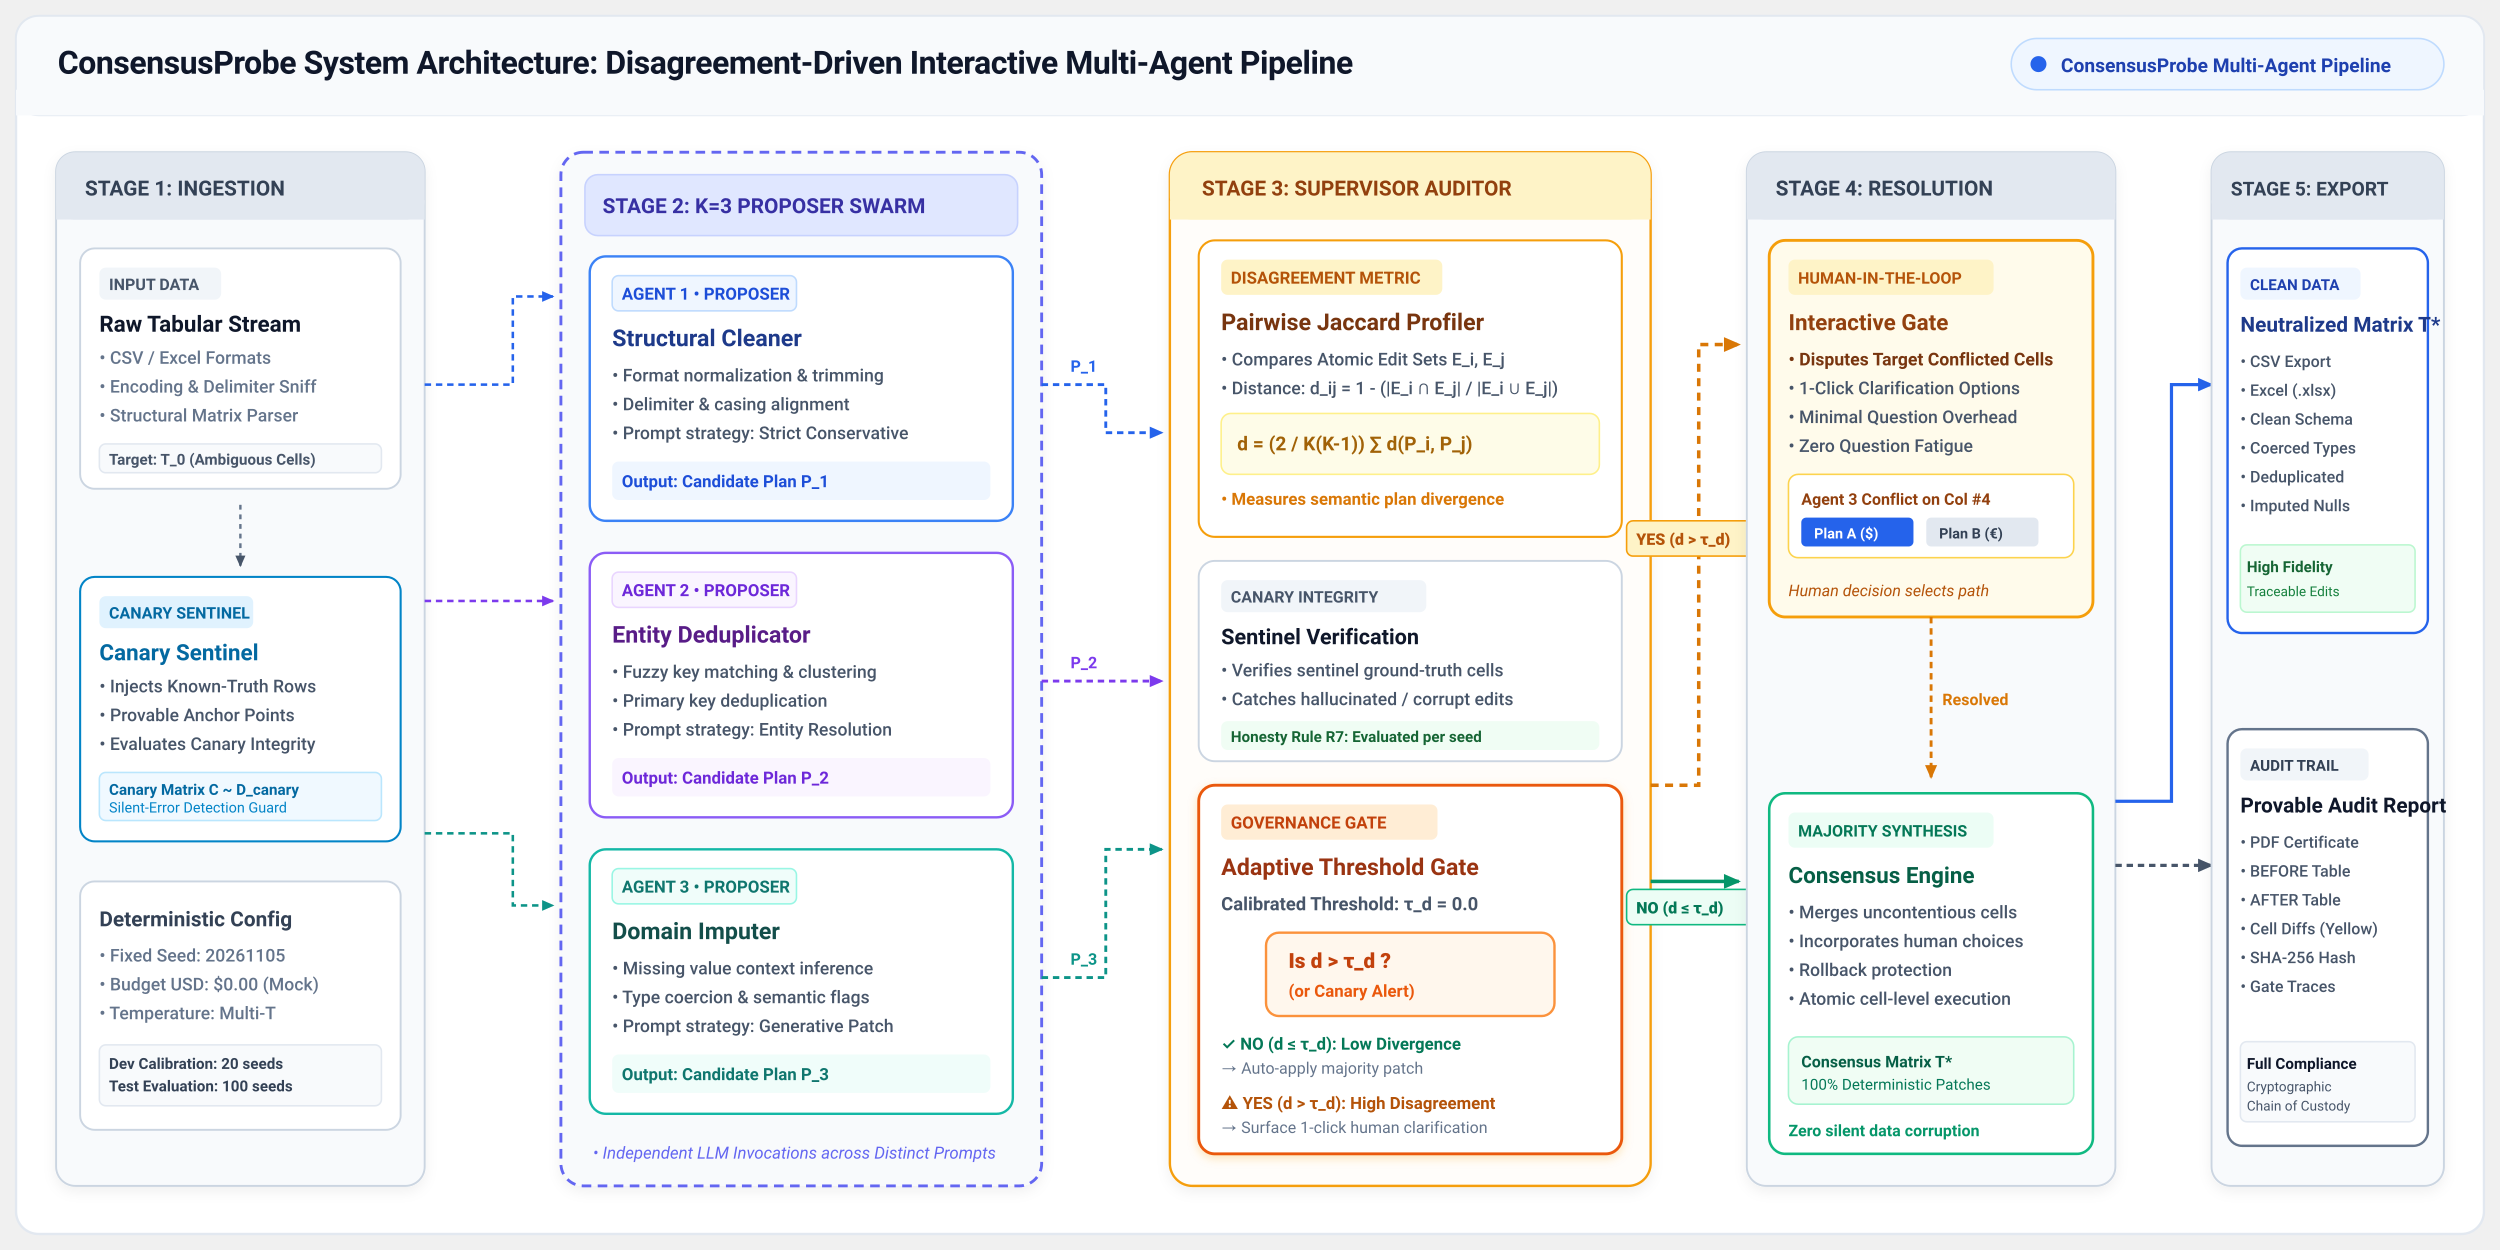
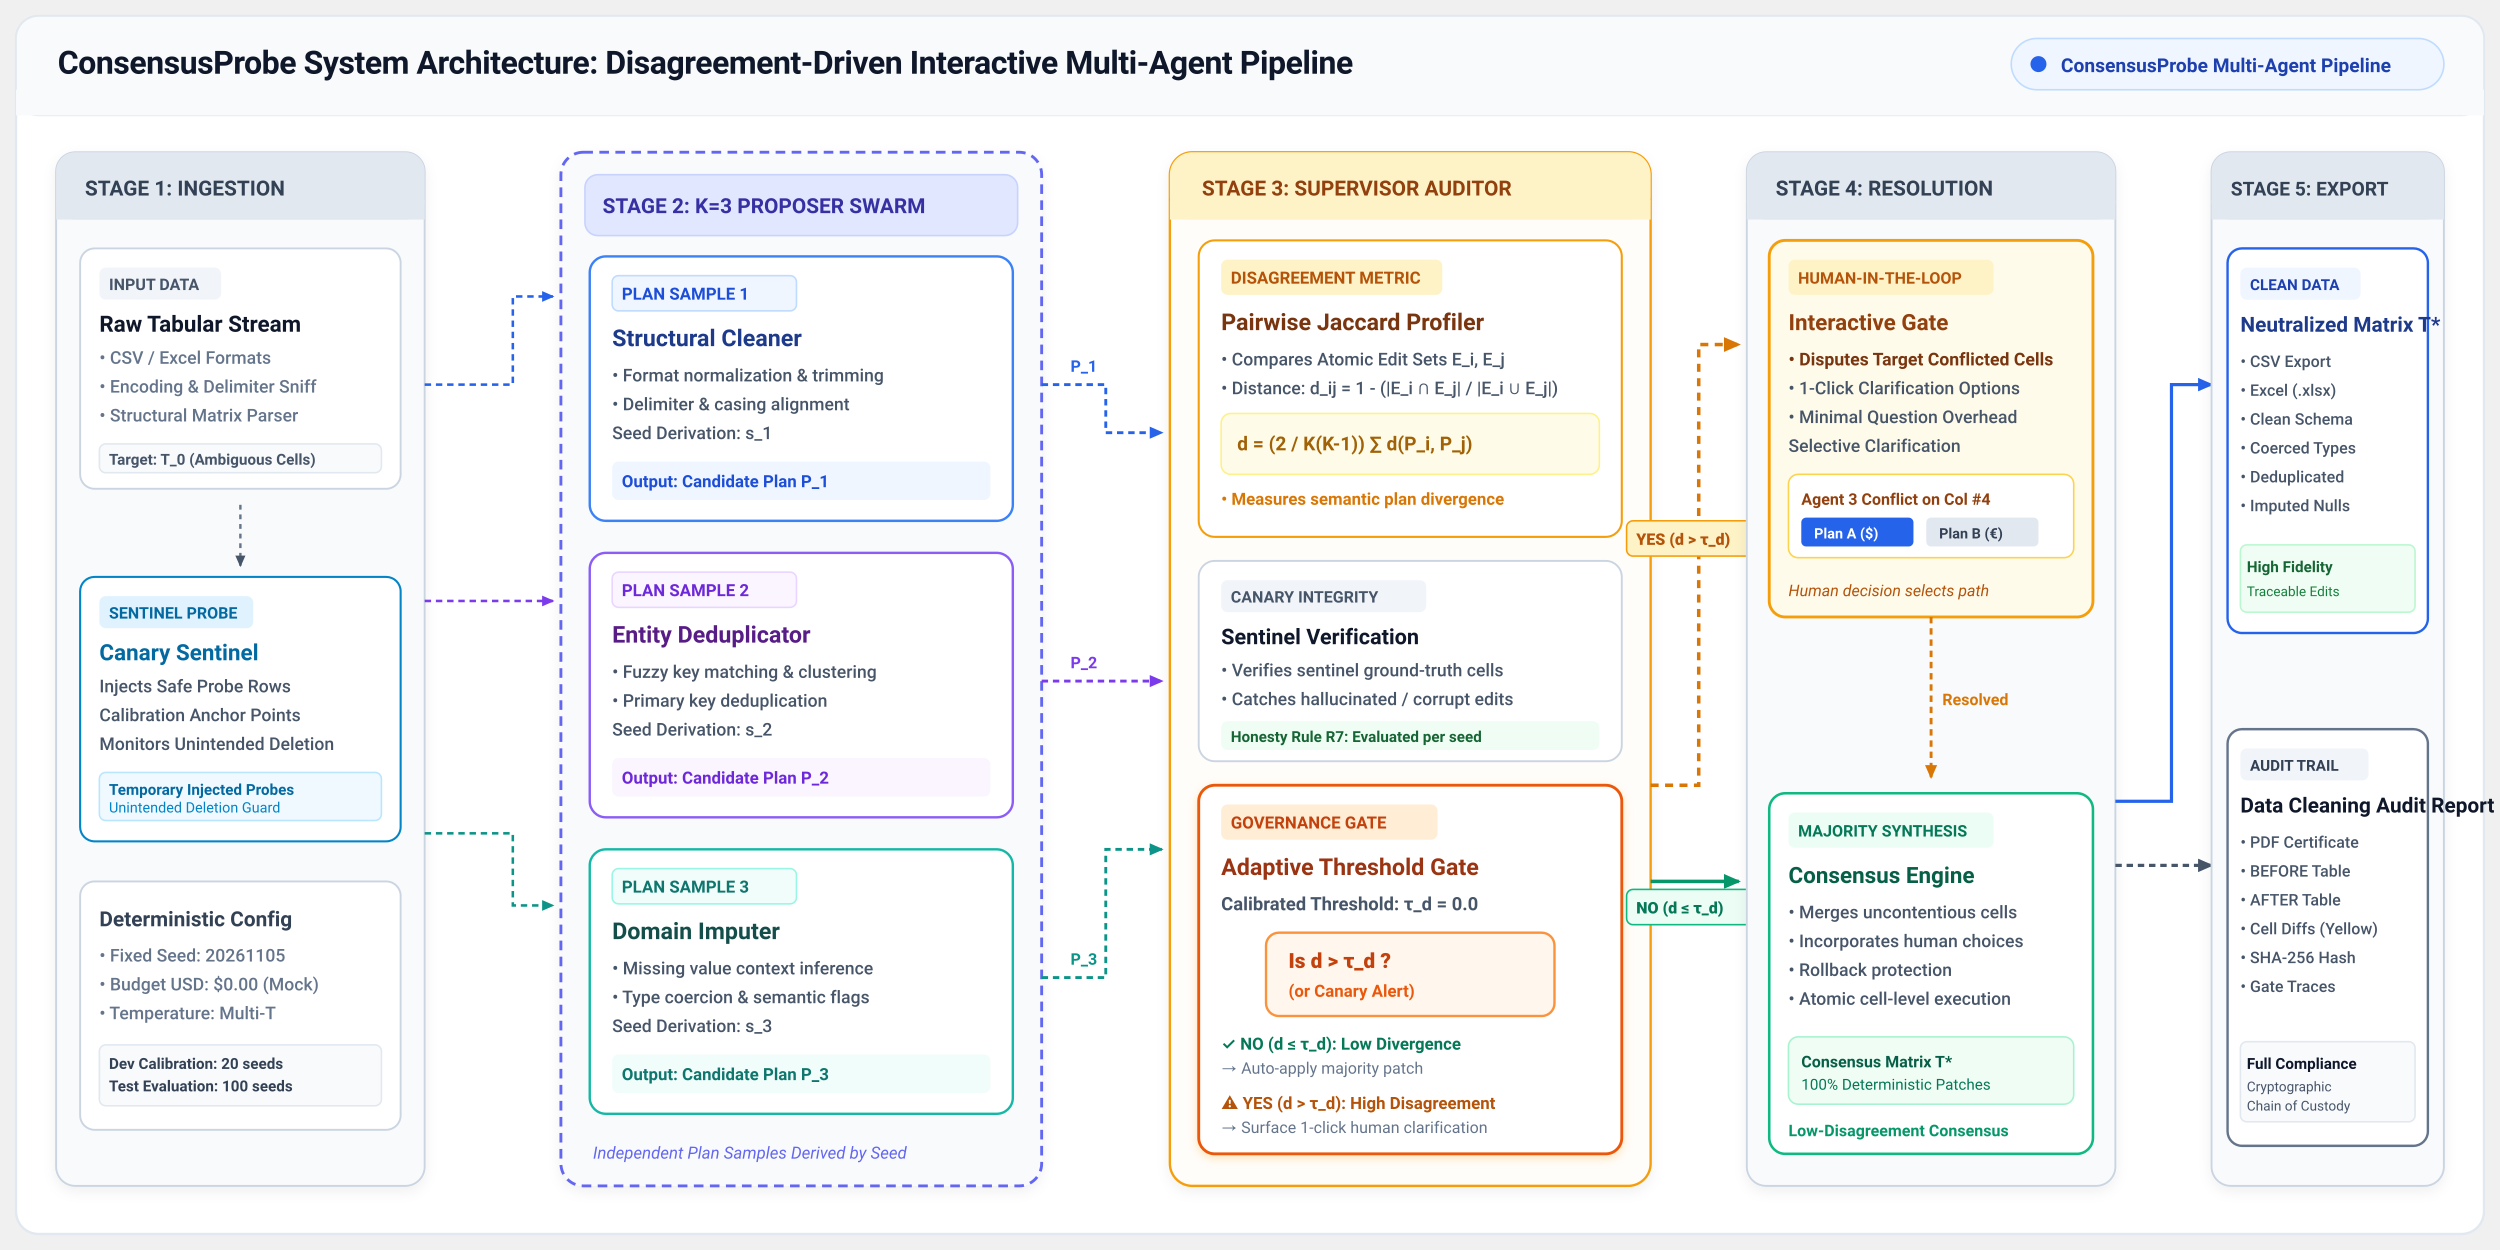
<svg xmlns="http://www.w3.org/2000/svg" viewBox="0 0 1560 780" width="1560" height="780" style="background:#ffffff; font-family:-apple-system, BlinkMacSystemFont, 'Segoe UI', Roboto, Helvetica, Arial, sans-serif;">
  <defs>
    <filter id="card-shadow" x="-5%" y="-5%" width="110%" height="115%" filterUnits="userSpaceOnUse">
      <feDropShadow dx="0" dy="3" stdDeviation="4" flood-color="#0f172a" flood-opacity="0.06" />
    </filter>
    <filter id="glow-amber" x="-10%" y="-10%" width="120%" height="120%">
      <feDropShadow dx="0" dy="2" stdDeviation="3" flood-color="#f59e0b" flood-opacity="0.25" />
    </filter>
    <marker id="arr-slate" viewBox="0 0 10 10" refX="7" refY="5" markerWidth="6" markerHeight="6" orient="auto-start-reverse">
      <path d="M 0 1.5 L 8 5 L 0 8.5 z" fill="#475569" />
    </marker>
    <marker id="arr-blue" viewBox="0 0 10 10" refX="7" refY="5" markerWidth="6" markerHeight="6" orient="auto-start-reverse">
      <path d="M 0 1.5 L 8 5 L 0 8.5 z" fill="#2563eb" />
    </marker>
    <marker id="arr-purple" viewBox="0 0 10 10" refX="7" refY="5" markerWidth="6" markerHeight="6" orient="auto-start-reverse">
      <path d="M 0 1.5 L 8 5 L 0 8.5 z" fill="#7c3aed" />
    </marker>
    <marker id="arr-teal" viewBox="0 0 10 10" refX="7" refY="5" markerWidth="6" markerHeight="6" orient="auto-start-reverse">
      <path d="M 0 1.5 L 8 5 L 0 8.5 z" fill="#0d9488" />
    </marker>
    <marker id="arr-amber" viewBox="0 0 10 10" refX="7" refY="5" markerWidth="6" markerHeight="6" orient="auto-start-reverse">
      <path d="M 0 1.5 L 8 5 L 0 8.5 z" fill="#d97706" />
    </marker>
    <marker id="arr-green" viewBox="0 0 10 10" refX="7" refY="5" markerWidth="6" markerHeight="6" orient="auto-start-reverse">
      <path d="M 0 1.5 L 8 5 L 0 8.5 z" fill="#059669" />
    </marker>
  </defs>
  <rect x="10" y="10" width="1540" height="760" rx="14" fill="#ffffff" stroke="#e2e8f0" stroke-width="1.5" />
  <rect x="10" y="10" width="1540" height="62" rx="14" fill="#f8fafc" stroke="#e2e8f0" stroke-width="1" />
  <rect x="10" y="56" width="1540" height="16" fill="#f8fafc" />
  <text x="36" y="46" font-size="20" font-weight="700" fill="#0f172a" letter-spacing="-0.3">ConsensusProbe System Architecture: Disagreement-Driven Interactive Multi-Agent Pipeline</text>
  <rect x="1255" y="24" width="270" height="32" rx="16" fill="#eff6ff" stroke="#bfdbfe" stroke-width="1" />
  <circle cx="1272" cy="40" r="5" fill="#2563eb" />
  <text x="1286" y="45" font-size="12" font-weight="600" fill="#1e40af">ConsensusProbe Multi-Agent Pipeline</text>
  <g transform="translate(35, 95)">
    <rect x="0" y="0" width="230" height="645" rx="12" fill="#f8fafc" stroke="#cbd5e1" stroke-width="1.2" filter="url(#card-shadow)" />
    <rect x="0" y="0" width="230" height="42" rx="12" fill="#e2e8f0" />
    <rect x="0" y="30" width="230" height="12" fill="#e2e8f0" />
    <text x="18" y="27" font-size="13" font-weight="700" fill="#334155">STAGE 1: INGESTION</text>
    <g transform="translate(15, 60)">
      <rect x="0" y="0" width="200" height="150" rx="9" fill="#ffffff" stroke="#cbd5e1" stroke-width="1.2" />
      <rect x="12" y="12" width="76" height="20" rx="4" fill="#f1f5f9" />
      <text x="18" y="26" font-size="10" font-weight="700" fill="#475569">INPUT DATA</text>
      <text x="12" y="52" font-size="14" font-weight="700" fill="#0f172a">Raw Tabular Stream</text>
      <text x="12" y="72" font-size="11" font-weight="500" fill="#64748b">• CSV / Excel Formats</text>
      <text x="12" y="90" font-size="11" font-weight="500" fill="#64748b">• Encoding &amp; Delimiter Sniff</text>
      <text x="12" y="108" font-size="11" font-weight="500" fill="#64748b">• Structural Matrix Parser</text>
      <rect x="12" y="122" width="176" height="18" rx="4" fill="#f8fafc" stroke="#e2e8f0" />
      <text x="18" y="135" font-size="9.5" font-weight="600" fill="#475569">Target: T_0 (Ambiguous Cells)</text>
    </g>
    <path d="M 115 220 L 115 258" stroke="#64748b" stroke-width="1.5" stroke-dasharray="3,3" marker-end="url(#arr-slate)" />
    <g transform="translate(15, 265)">
      <rect x="0" y="0" width="200" height="165" rx="9" fill="#ffffff" stroke="#0284c7" stroke-width="1.3" />
      <rect x="12" y="12" width="96" height="20" rx="4" fill="#e0f2fe" />
-       <text x="18" y="26" font-size="10" font-weight="700" fill="#0369a1">CANARY SENTINEL</text>
+       <text x="18" y="26" font-size="10" font-weight="700" fill="#0369a1">SENTINEL PROBE</text>
      <text x="12" y="52" font-size="14" font-weight="700" fill="#0369a1">Canary Sentinel</text>
-       <text x="12" y="72" font-size="11" font-weight="500" fill="#475569">• Injects Known-Truth Rows</text>
-       <text x="12" y="90" font-size="11" font-weight="500" fill="#475569">• Provable Anchor Points</text>
-       <text x="12" y="108" font-size="11" font-weight="500" fill="#475569">• Evaluates Canary Integrity</text>
+       <text x="12" y="72" font-size="11" font-weight="500" fill="#475569">  Injects Safe Probe Rows</text>
+       <text x="12" y="90" font-size="11" font-weight="500" fill="#475569">  Calibration Anchor Points</text>
+       <text x="12" y="108" font-size="11" font-weight="500" fill="#475569">  Monitors Unintended Deletion</text>
      <rect x="12" y="122" width="176" height="30" rx="4" fill="#f0f9ff" stroke="#bae6fd" />
-       <text x="18" y="136" font-size="9.5" font-weight="600" fill="#0369a1">Canary Matrix C ~ D_canary</text>
-       <text x="18" y="147" font-size="9" fill="#0284c7">Silent-Error Detection Guard</text>
+       <text x="18" y="136" font-size="9.5" font-weight="600" fill="#0369a1">Temporary Injected Probes</text>
+       <text x="18" y="147" font-size="9" fill="#0284c7">Unintended Deletion Guard</text>
    </g>
    <g transform="translate(15, 455)">
      <rect x="0" y="0" width="200" height="155" rx="9" fill="#ffffff" stroke="#cbd5e1" stroke-width="1.2" />
      <text x="12" y="28" font-size="13" font-weight="700" fill="#334155">Deterministic Config</text>
      <text x="12" y="50" font-size="11" font-weight="500" fill="#64748b">• Fixed Seed: 20261105</text>
      <text x="12" y="68" font-size="11" font-weight="500" fill="#64748b">• Budget USD: $0.00 (Mock)</text>
      <text x="12" y="86" font-size="11" font-weight="500" fill="#64748b">• Temperature: Multi-T</text>
      <rect x="12" y="102" width="176" height="38" rx="4" fill="#f8fafc" stroke="#e2e8f0" />
      <text x="18" y="117" font-size="9.5" font-weight="600" fill="#334155">Dev Calibration: 20 seeds</text>
      <text x="18" y="131" font-size="9.5" font-weight="600" fill="#334155">Test Evaluation: 100 seeds</text>
    </g>
  </g>
  <path d="M 265 240 L 320 240 L 320 185 L 345 185" stroke="#2563eb" stroke-width="1.6" stroke-dasharray="4,3" fill="none" marker-end="url(#arr-blue)" />
  <path d="M 265 375 L 345 375" stroke="#7c3aed" stroke-width="1.6" stroke-dasharray="4,3" fill="none" marker-end="url(#arr-purple)" />
  <path d="M 265 520 L 320 520 L 320 565 L 345 565" stroke="#0d9488" stroke-width="1.6" stroke-dasharray="4,3" fill="none" marker-end="url(#arr-teal)" />
  <g transform="translate(350, 95)">
    <rect x="0" y="0" width="300" height="645" rx="14" fill="#f8fafc" stroke="#6366f1" stroke-width="1.8" stroke-dasharray="6,4" filter="url(#card-shadow)" />
    <rect x="15" y="14" width="270" height="38" rx="8" fill="#e0e7ff" stroke="#c7d2fe" />
    <text x="26" y="38" font-size="13" font-weight="700" fill="#3730a3">STAGE 2: K=3 PROPOSER SWARM</text>
    <g transform="translate(18, 65)">
      <rect x="0" y="0" width="264" height="165" rx="10" fill="#ffffff" stroke="#3b82f6" stroke-width="1.5" />
      <rect x="14" y="12" width="115" height="22" rx="4" fill="#eff6ff" stroke="#bfdbfe" />
-       <text x="20" y="27" font-size="10.5" font-weight="700" fill="#1d4ed8">AGENT 1 • PROPOSER</text>
+       <text x="20" y="27" font-size="10.5" font-weight="700" fill="#1d4ed8">PLAN SAMPLE 1</text>
      <text x="14" y="56" font-size="14.5" font-weight="700" fill="#1e3a8a">Structural Cleaner</text>
      <text x="14" y="78" font-size="11" font-weight="500" fill="#475569">• Format normalization &amp; trimming</text>
      <text x="14" y="96" font-size="11" font-weight="500" fill="#475569">• Delimiter &amp; casing alignment</text>
-       <text x="14" y="114" font-size="11" font-weight="500" fill="#475569">• Prompt strategy: Strict Conservative</text>
+       <text x="14" y="114" font-size="11" font-weight="500" fill="#475569">  Seed Derivation: s_1</text>
      <rect x="14" y="128" width="236" height="24" rx="4" fill="#eff6ff" />
      <text x="20" y="144" font-size="10.5" font-weight="700" fill="#1d4ed8">Output: Candidate Plan P_1</text>
    </g>
    <g transform="translate(18, 250)">
      <rect x="0" y="0" width="264" height="165" rx="10" fill="#ffffff" stroke="#8b5cf6" stroke-width="1.5" />
      <rect x="14" y="12" width="115" height="22" rx="4" fill="#faf5ff" stroke="#e9d5ff" />
-       <text x="20" y="27" font-size="10.5" font-weight="700" fill="#6d28d9">AGENT 2 • PROPOSER</text>
+       <text x="20" y="27" font-size="10.5" font-weight="700" fill="#6d28d9">PLAN SAMPLE 2</text>
      <text x="14" y="56" font-size="14.5" font-weight="700" fill="#581c87">Entity Deduplicator</text>
      <text x="14" y="78" font-size="11" font-weight="500" fill="#475569">• Fuzzy key matching &amp; clustering</text>
      <text x="14" y="96" font-size="11" font-weight="500" fill="#475569">• Primary key deduplication</text>
-       <text x="14" y="114" font-size="11" font-weight="500" fill="#475569">• Prompt strategy: Entity Resolution</text>
+       <text x="14" y="114" font-size="11" font-weight="500" fill="#475569">  Seed Derivation: s_2</text>
      <rect x="14" y="128" width="236" height="24" rx="4" fill="#faf5ff" />
      <text x="20" y="144" font-size="10.5" font-weight="700" fill="#6d28d9">Output: Candidate Plan P_2</text>
    </g>
    <g transform="translate(18, 435)">
      <rect x="0" y="0" width="264" height="165" rx="10" fill="#ffffff" stroke="#14b8a6" stroke-width="1.5" />
      <rect x="14" y="12" width="115" height="22" rx="4" fill="#f0fdfa" stroke="#99f6e4" />
-       <text x="20" y="27" font-size="10.5" font-weight="700" fill="#0f766e">AGENT 3 • PROPOSER</text>
+       <text x="20" y="27" font-size="10.5" font-weight="700" fill="#0f766e">PLAN SAMPLE 3</text>
      <text x="14" y="56" font-size="14.5" font-weight="700" fill="#134e4a">Domain Imputer</text>
      <text x="14" y="78" font-size="11" font-weight="500" fill="#475569">• Missing value context inference</text>
      <text x="14" y="96" font-size="11" font-weight="500" fill="#475569">• Type coercion &amp; semantic flags</text>
-       <text x="14" y="114" font-size="11" font-weight="500" fill="#475569">• Prompt strategy: Generative Patch</text>
+       <text x="14" y="114" font-size="11" font-weight="500" fill="#475569">  Seed Derivation: s_3</text>
      <rect x="14" y="128" width="236" height="24" rx="4" fill="#f0fdfa" />
      <text x="20" y="144" font-size="10.5" font-weight="700" fill="#0f766e">Output: Candidate Plan P_3</text>
    </g>
-     <text x="20" y="628" font-size="10.5" font-style="italic" fill="#6366f1">• Independent LLM Invocations across Distinct Prompts</text>
+     <text x="20" y="628" font-size="10.5" font-style="italic" fill="#6366f1">  Independent Plan Samples Derived by Seed</text>
  </g>
  <path d="M 650 240 L 690 240 L 690 270 L 725 270" stroke="#2563eb" stroke-width="1.8" stroke-dasharray="4,3" fill="none" marker-end="url(#arr-blue)" />
  <text x="668" y="232" font-size="10" font-weight="700" fill="#2563eb">P_1</text>
  <path d="M 650 425 L 725 425" stroke="#7c3aed" stroke-width="1.8" stroke-dasharray="4,3" fill="none" marker-end="url(#arr-purple)" />
  <text x="668" y="417" font-size="10" font-weight="700" fill="#7c3aed">P_2</text>
  <path d="M 650 610 L 690 610 L 690 530 L 725 530" stroke="#0d9488" stroke-width="1.8" stroke-dasharray="4,3" fill="none" marker-end="url(#arr-teal)" />
  <text x="668" y="602" font-size="10" font-weight="700" fill="#0d9488">P_3</text>
  <g transform="translate(730, 95)">
    <rect x="0" y="0" width="300" height="645" rx="14" fill="#fffdfa" stroke="#f59e0b" stroke-width="1.5" filter="url(#card-shadow)" />
    <rect x="0" y="0" width="300" height="42" rx="14" fill="#fef3c7" />
    <rect x="0" y="30" width="300" height="12" fill="#fef3c7" />
    <text x="20" y="27" font-size="13" font-weight="700" fill="#92400e">STAGE 3: SUPERVISOR AUDITOR</text>
    <g transform="translate(18, 55)">
      <rect x="0" y="0" width="264" height="185" rx="10" fill="#ffffff" stroke="#f59e0b" stroke-width="1.3" />
      <rect x="14" y="12" width="138" height="22" rx="4" fill="#fef3c7" />
      <text x="20" y="27" font-size="10.5" font-weight="700" fill="#b45309">DISAGREEMENT METRIC</text>
      <text x="14" y="56" font-size="14.5" font-weight="700" fill="#78350f">Pairwise Jaccard Profiler</text>
      <text x="14" y="78" font-size="11" font-weight="500" fill="#475569">• Compares Atomic Edit Sets E_i, E_j</text>
      <text x="14" y="96" font-size="11" font-weight="500" fill="#475569">• Distance: d_ij = 1 - (|E_i ∩ E_j| / |E_i ∪ E_j|)</text>
      <rect x="14" y="108" width="236" height="38" rx="6" fill="#fefce8" stroke="#fef08a" />
      <text x="24" y="131" font-size="12" font-weight="700" fill="#a16207">d = (2 / K(K-1)) ∑ d(P_i, P_j)</text>
      <text x="14" y="165" font-size="10.5" font-weight="600" fill="#d97706">• Measures semantic plan divergence</text>
    </g>
    <g transform="translate(18, 255)">
      <rect x="0" y="0" width="264" height="125" rx="10" fill="#ffffff" stroke="#cbd5e1" stroke-width="1.2" />
      <rect x="14" y="12" width="128" height="20" rx="4" fill="#f1f5f9" />
      <text x="20" y="26" font-size="10" font-weight="700" fill="#475569">CANARY INTEGRITY</text>
      <text x="14" y="52" font-size="13.5" font-weight="700" fill="#0f172a">Sentinel Verification</text>
      <text x="14" y="72" font-size="11" font-weight="500" fill="#475569">• Verifies sentinel ground-truth cells</text>
      <text x="14" y="90" font-size="11" font-weight="500" fill="#475569">• Catches hallucinated / corrupt edits</text>
      <rect x="14" y="100" width="236" height="18" rx="4" fill="#f0fdf4" />
      <text x="20" y="113" font-size="9.5" font-weight="700" fill="#166534">Honesty Rule R7: Evaluated per seed</text>
    </g>
    <g transform="translate(18, 395)">
      <rect x="0" y="0" width="264" height="230" rx="10" fill="#ffffff" stroke="#ea580c" stroke-width="1.8" filter="url(#glow-amber)" />
      <rect x="14" y="12" width="135" height="22" rx="4" fill="#ffedd5" />
      <text x="20" y="27" font-size="10.5" font-weight="700" fill="#c2410c">GOVERNANCE GATE</text>
      <text x="14" y="56" font-size="14.5" font-weight="700" fill="#9a3412">Adaptive Threshold Gate</text>
      <text x="14" y="78" font-size="11.5" font-weight="600" fill="#475569">Calibrated Threshold: τ_d = 0.0</text>
      <rect x="42" y="92" width="180" height="52" rx="8" fill="#fff7ed" stroke="#fb923c" stroke-width="1.5" />
      <text x="56" y="114" font-size="13" font-weight="800" fill="#c2410c">Is  d &gt; τ_d ?</text>
      <text x="56" y="132" font-size="10.5" font-weight="600" fill="#ea580c">(or Canary Alert)</text>
      <text x="14" y="165" font-size="10.5" font-weight="600" fill="#047857">✓ NO (d ≤ τ_d): Low Divergence</text>
      <text x="14" y="180" font-size="10" fill="#64748b">  → Auto-apply majority patch</text>
      <text x="14" y="202" font-size="10.5" font-weight="600" fill="#b45309">⚠ YES (d &gt; τ_d): High Disagreement</text>
      <text x="14" y="217" font-size="10" fill="#64748b">  → Surface 1-click human clarification</text>
    </g>
  </g>
  <path d="M 1030 490 L 1060 490 L 1060 215 L 1085 215" stroke="#d97706" stroke-width="2.2" stroke-dasharray="5,4" fill="none" marker-end="url(#arr-amber)" />
  <rect x="1015" y="325" width="85" height="22" rx="4" fill="#fef3c7" stroke="#f59e0b" />
  <text x="1021" y="340" font-size="10" font-weight="800" fill="#b45309">YES (d &gt; τ_d)</text>
  <path d="M 1030 550 L 1085 550" stroke="#059669" stroke-width="2.2" fill="none" marker-end="url(#arr-green)" />
  <rect x="1015" y="555" width="85" height="22" rx="4" fill="#ecfdf5" stroke="#10b981" />
  <text x="1021" y="570" font-size="10" font-weight="800" fill="#047857">NO (d ≤ τ_d)</text>
  <g transform="translate(1090, 95)">
    <rect x="0" y="0" width="230" height="645" rx="12" fill="#f8fafc" stroke="#cbd5e1" stroke-width="1.2" filter="url(#card-shadow)" />
    <rect x="0" y="0" width="230" height="42" rx="12" fill="#e2e8f0" />
    <rect x="0" y="30" width="230" height="12" fill="#e2e8f0" />
    <text x="18" y="27" font-size="13" font-weight="700" fill="#334155">STAGE 4: RESOLUTION</text>
    <g transform="translate(14, 55)">
      <rect x="0" y="0" width="202" height="235" rx="10" fill="#fffbeb" stroke="#f59e0b" stroke-width="1.8" />
      <rect x="12" y="12" width="128" height="22" rx="4" fill="#fef3c7" />
      <text x="18" y="27" font-size="10" font-weight="700" fill="#b45309">HUMAN-IN-THE-LOOP</text>
      <text x="12" y="56" font-size="14" font-weight="700" fill="#92400e">Interactive Gate</text>
      <text x="12" y="78" font-size="11" font-weight="600" fill="#78350f">• Disputes Target Conflicted Cells</text>
      <text x="12" y="96" font-size="11" font-weight="500" fill="#475569">• 1-Click Clarification Options</text>
      <text x="12" y="114" font-size="11" font-weight="500" fill="#475569">• Minimal Question Overhead</text>
-       <text x="12" y="132" font-size="11" font-weight="500" fill="#475569">• Zero Question Fatigue</text>
+       <text x="12" y="132" font-size="11" font-weight="500" fill="#475569">  Selective Clarification</text>
      <rect x="12" y="146" width="178" height="52" rx="6" fill="#ffffff" stroke="#fcd34d" />
      <text x="20" y="165" font-size="10" font-weight="700" fill="#92400e">Agent 3 Conflict on Col #4</text>
      <rect x="20" y="173" width="70" height="18" rx="3" fill="#2563eb" />
      <text x="28" y="186" font-size="9" font-weight="700" fill="#ffffff">Plan A ($)</text>
      <rect x="98" y="173" width="70" height="18" rx="3" fill="#e2e8f0" />
      <text x="106" y="186" font-size="9" font-weight="700" fill="#334155">Plan B (€)</text>
      <text x="12" y="222" font-size="10" font-style="italic" fill="#b45309">Human decision selects path</text>
    </g>
    <path d="M 115 290 L 115 390" stroke="#d97706" stroke-width="1.8" stroke-dasharray="4,3" fill="none" marker-end="url(#arr-amber)" />
    <text x="122" y="345" font-size="10" font-weight="700" fill="#d97706">Resolved</text>
    <g transform="translate(14, 400)">
      <rect x="0" y="0" width="202" height="225" rx="10" fill="#ffffff" stroke="#10b981" stroke-width="1.6" />
      <rect x="12" y="12" width="128" height="22" rx="4" fill="#ecfdf5" />
      <text x="18" y="27" font-size="10" font-weight="700" fill="#047857">MAJORITY SYNTHESIS</text>
      <text x="12" y="56" font-size="14" font-weight="700" fill="#065f46">Consensus Engine</text>
      <text x="12" y="78" font-size="11" font-weight="500" fill="#475569">• Merges uncontentious cells</text>
      <text x="12" y="96" font-size="11" font-weight="500" fill="#475569">• Incorporates human choices</text>
      <text x="12" y="114" font-size="11" font-weight="500" fill="#475569">• Rollback protection</text>
      <text x="12" y="132" font-size="11" font-weight="500" fill="#475569">• Atomic cell-level execution</text>
      <rect x="12" y="152" width="178" height="42" rx="6" fill="#f0fdf4" stroke="#a7f3d0" />
      <text x="20" y="171" font-size="10" font-weight="700" fill="#065f46">Consensus Matrix T*</text>
      <text x="20" y="185" font-size="9.5" fill="#047857">100% Deterministic Patches</text>
-       <text x="12" y="214" font-size="10" font-weight="600" fill="#059669">Zero silent data corruption</text>
+       <text x="12" y="214" font-size="10" font-weight="600" fill="#059669">Low-Disagreement Consensus</text>
    </g>
  </g>
  <path d="M 1320 500 L 1355 500 L 1355 240 L 1380 240" stroke="#2563eb" stroke-width="2" fill="none" marker-end="url(#arr-blue)" />
  <path d="M 1320 540 L 1380 540" stroke="#475569" stroke-width="2" stroke-dasharray="4,3" fill="none" marker-end="url(#arr-slate)" />
  <g transform="translate(1380, 95)">
    <rect x="0" y="0" width="145" height="645" rx="12" fill="#f8fafc" stroke="#cbd5e1" stroke-width="1.2" filter="url(#card-shadow)" />
    <rect x="0" y="0" width="145" height="42" rx="12" fill="#e2e8f0" />
    <rect x="0" y="30" width="145" height="12" fill="#e2e8f0" />
    <text x="12" y="27" font-size="12" font-weight="700" fill="#334155">STAGE 5: EXPORT</text>
    <g transform="translate(10, 60)">
      <rect x="0" y="0" width="125" height="240" rx="9" fill="#ffffff" stroke="#2563eb" stroke-width="1.5" />
      <rect x="8" y="12" width="75" height="20" rx="4" fill="#eff6ff" />
      <text x="14" y="26" font-size="9.5" font-weight="700" fill="#1e40af">CLEAN DATA</text>
      <text x="8" y="52" font-size="13" font-weight="700" fill="#1e3a8a">Neutralized Matrix T*</text>
      <text x="8" y="74" font-size="10" font-weight="500" fill="#475569">• CSV Export</text>
      <text x="8" y="92" font-size="10" font-weight="500" fill="#475569">• Excel (.xlsx)</text>
      <text x="8" y="110" font-size="10" font-weight="500" fill="#475569">• Clean Schema</text>
      <text x="8" y="128" font-size="10" font-weight="500" fill="#475569">• Coerced Types</text>
      <text x="8" y="146" font-size="10" font-weight="500" fill="#475569">• Deduplicated</text>
      <text x="8" y="164" font-size="10" font-weight="500" fill="#475569">• Imputed Nulls</text>
      <rect x="8" y="185" width="109" height="42" rx="4" fill="#f0fdf4" stroke="#bbf7d0" />
      <text x="12" y="202" font-size="9.5" font-weight="700" fill="#166534">High Fidelity</text>
      <text x="12" y="217" font-size="8.5" fill="#15803d">Traceable Edits</text>
    </g>
    <g transform="translate(10, 360)">
      <rect x="0" y="0" width="125" height="260" rx="9" fill="#ffffff" stroke="#64748b" stroke-width="1.5" />
      <rect x="8" y="12" width="80" height="20" rx="4" fill="#f1f5f9" />
      <text x="14" y="26" font-size="9.5" font-weight="700" fill="#334155">AUDIT TRAIL</text>
-       <text x="8" y="52" font-size="13" font-weight="700" fill="#0f172a">Provable Audit Report</text>
+       <text x="8" y="52" font-size="13" font-weight="700" fill="#0f172a">Data Cleaning Audit Report</text>
      <text x="8" y="74" font-size="10" font-weight="500" fill="#475569">• PDF Certificate</text>
      <text x="8" y="92" font-size="10" font-weight="500" fill="#475569">• BEFORE Table</text>
      <text x="8" y="110" font-size="10" font-weight="500" fill="#475569">• AFTER Table</text>
      <text x="8" y="128" font-size="10" font-weight="500" fill="#475569">• Cell Diffs (Yellow)</text>
      <text x="8" y="146" font-size="10" font-weight="500" fill="#475569">• SHA-256 Hash</text>
      <text x="8" y="164" font-size="10" font-weight="500" fill="#475569">• Gate Traces</text>
      <rect x="8" y="195" width="109" height="50" rx="4" fill="#f8fafc" stroke="#e2e8f0" />
      <text x="12" y="212" font-size="9.5" font-weight="700" fill="#0f172a">Full Compliance</text>
      <text x="12" y="226" font-size="8.5" fill="#475569">Cryptographic</text>
      <text x="12" y="238" font-size="8.5" fill="#475569">Chain of Custody</text>
    </g>
  </g>
</svg>
